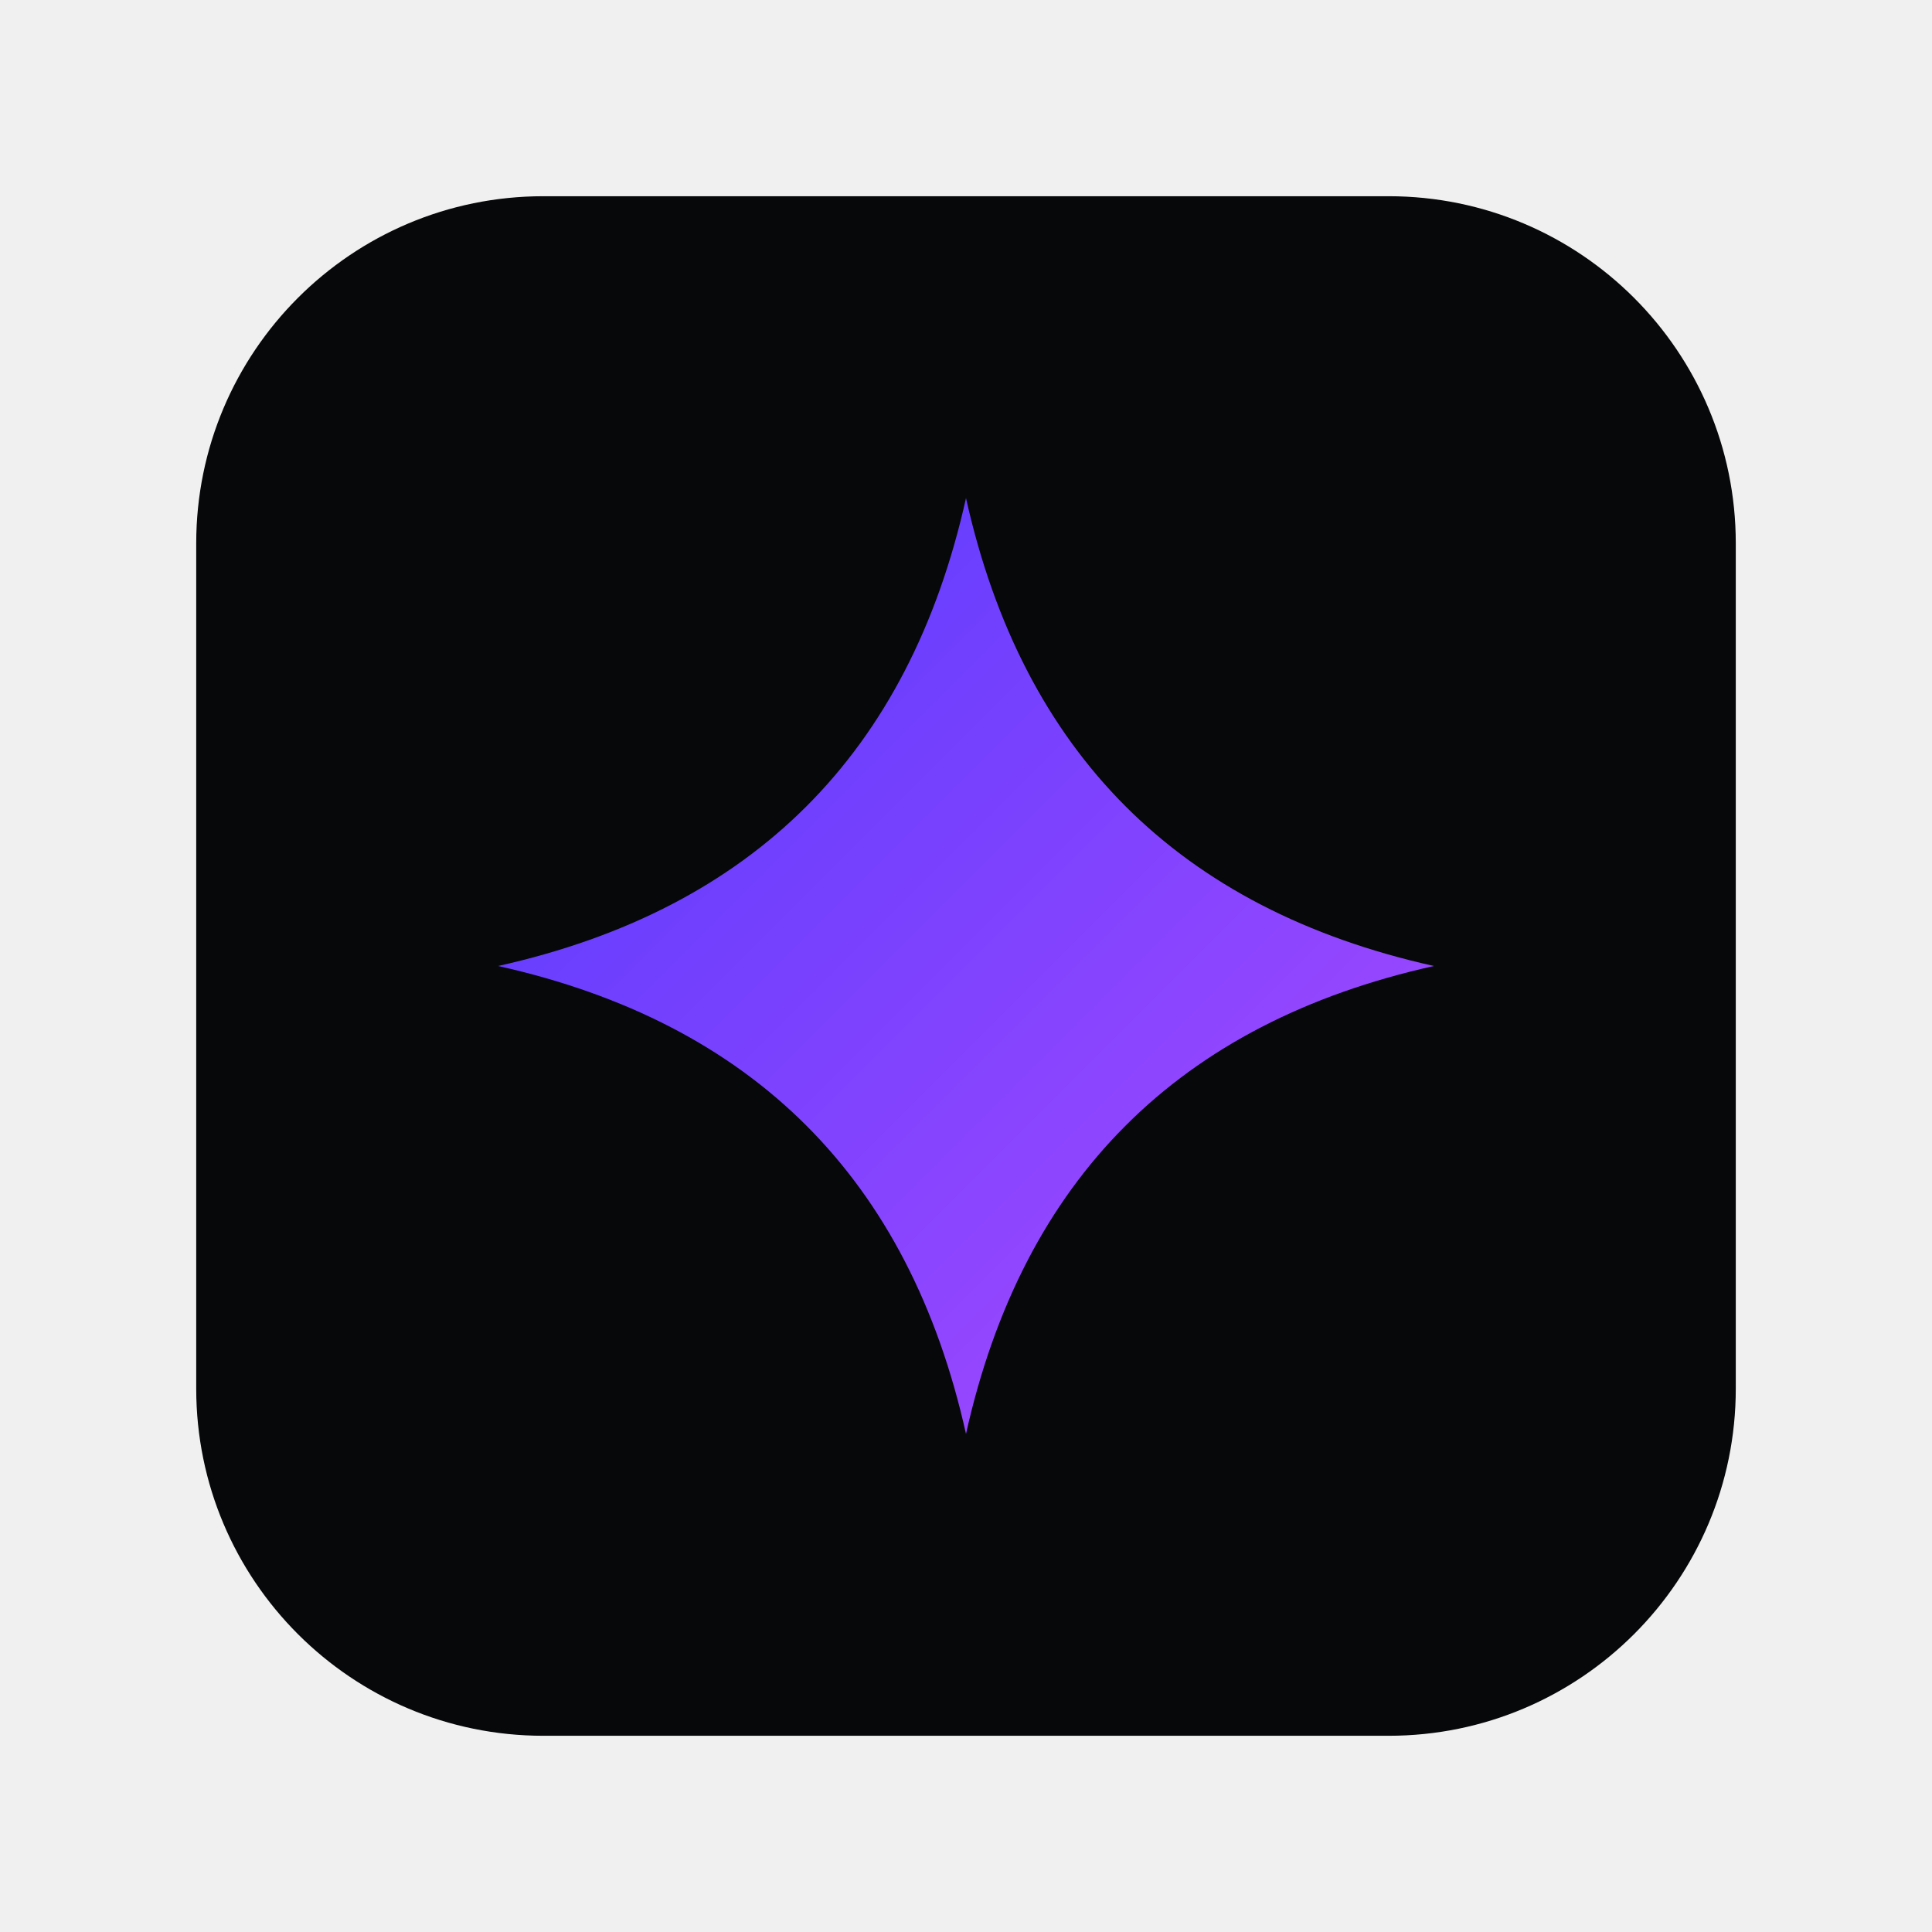
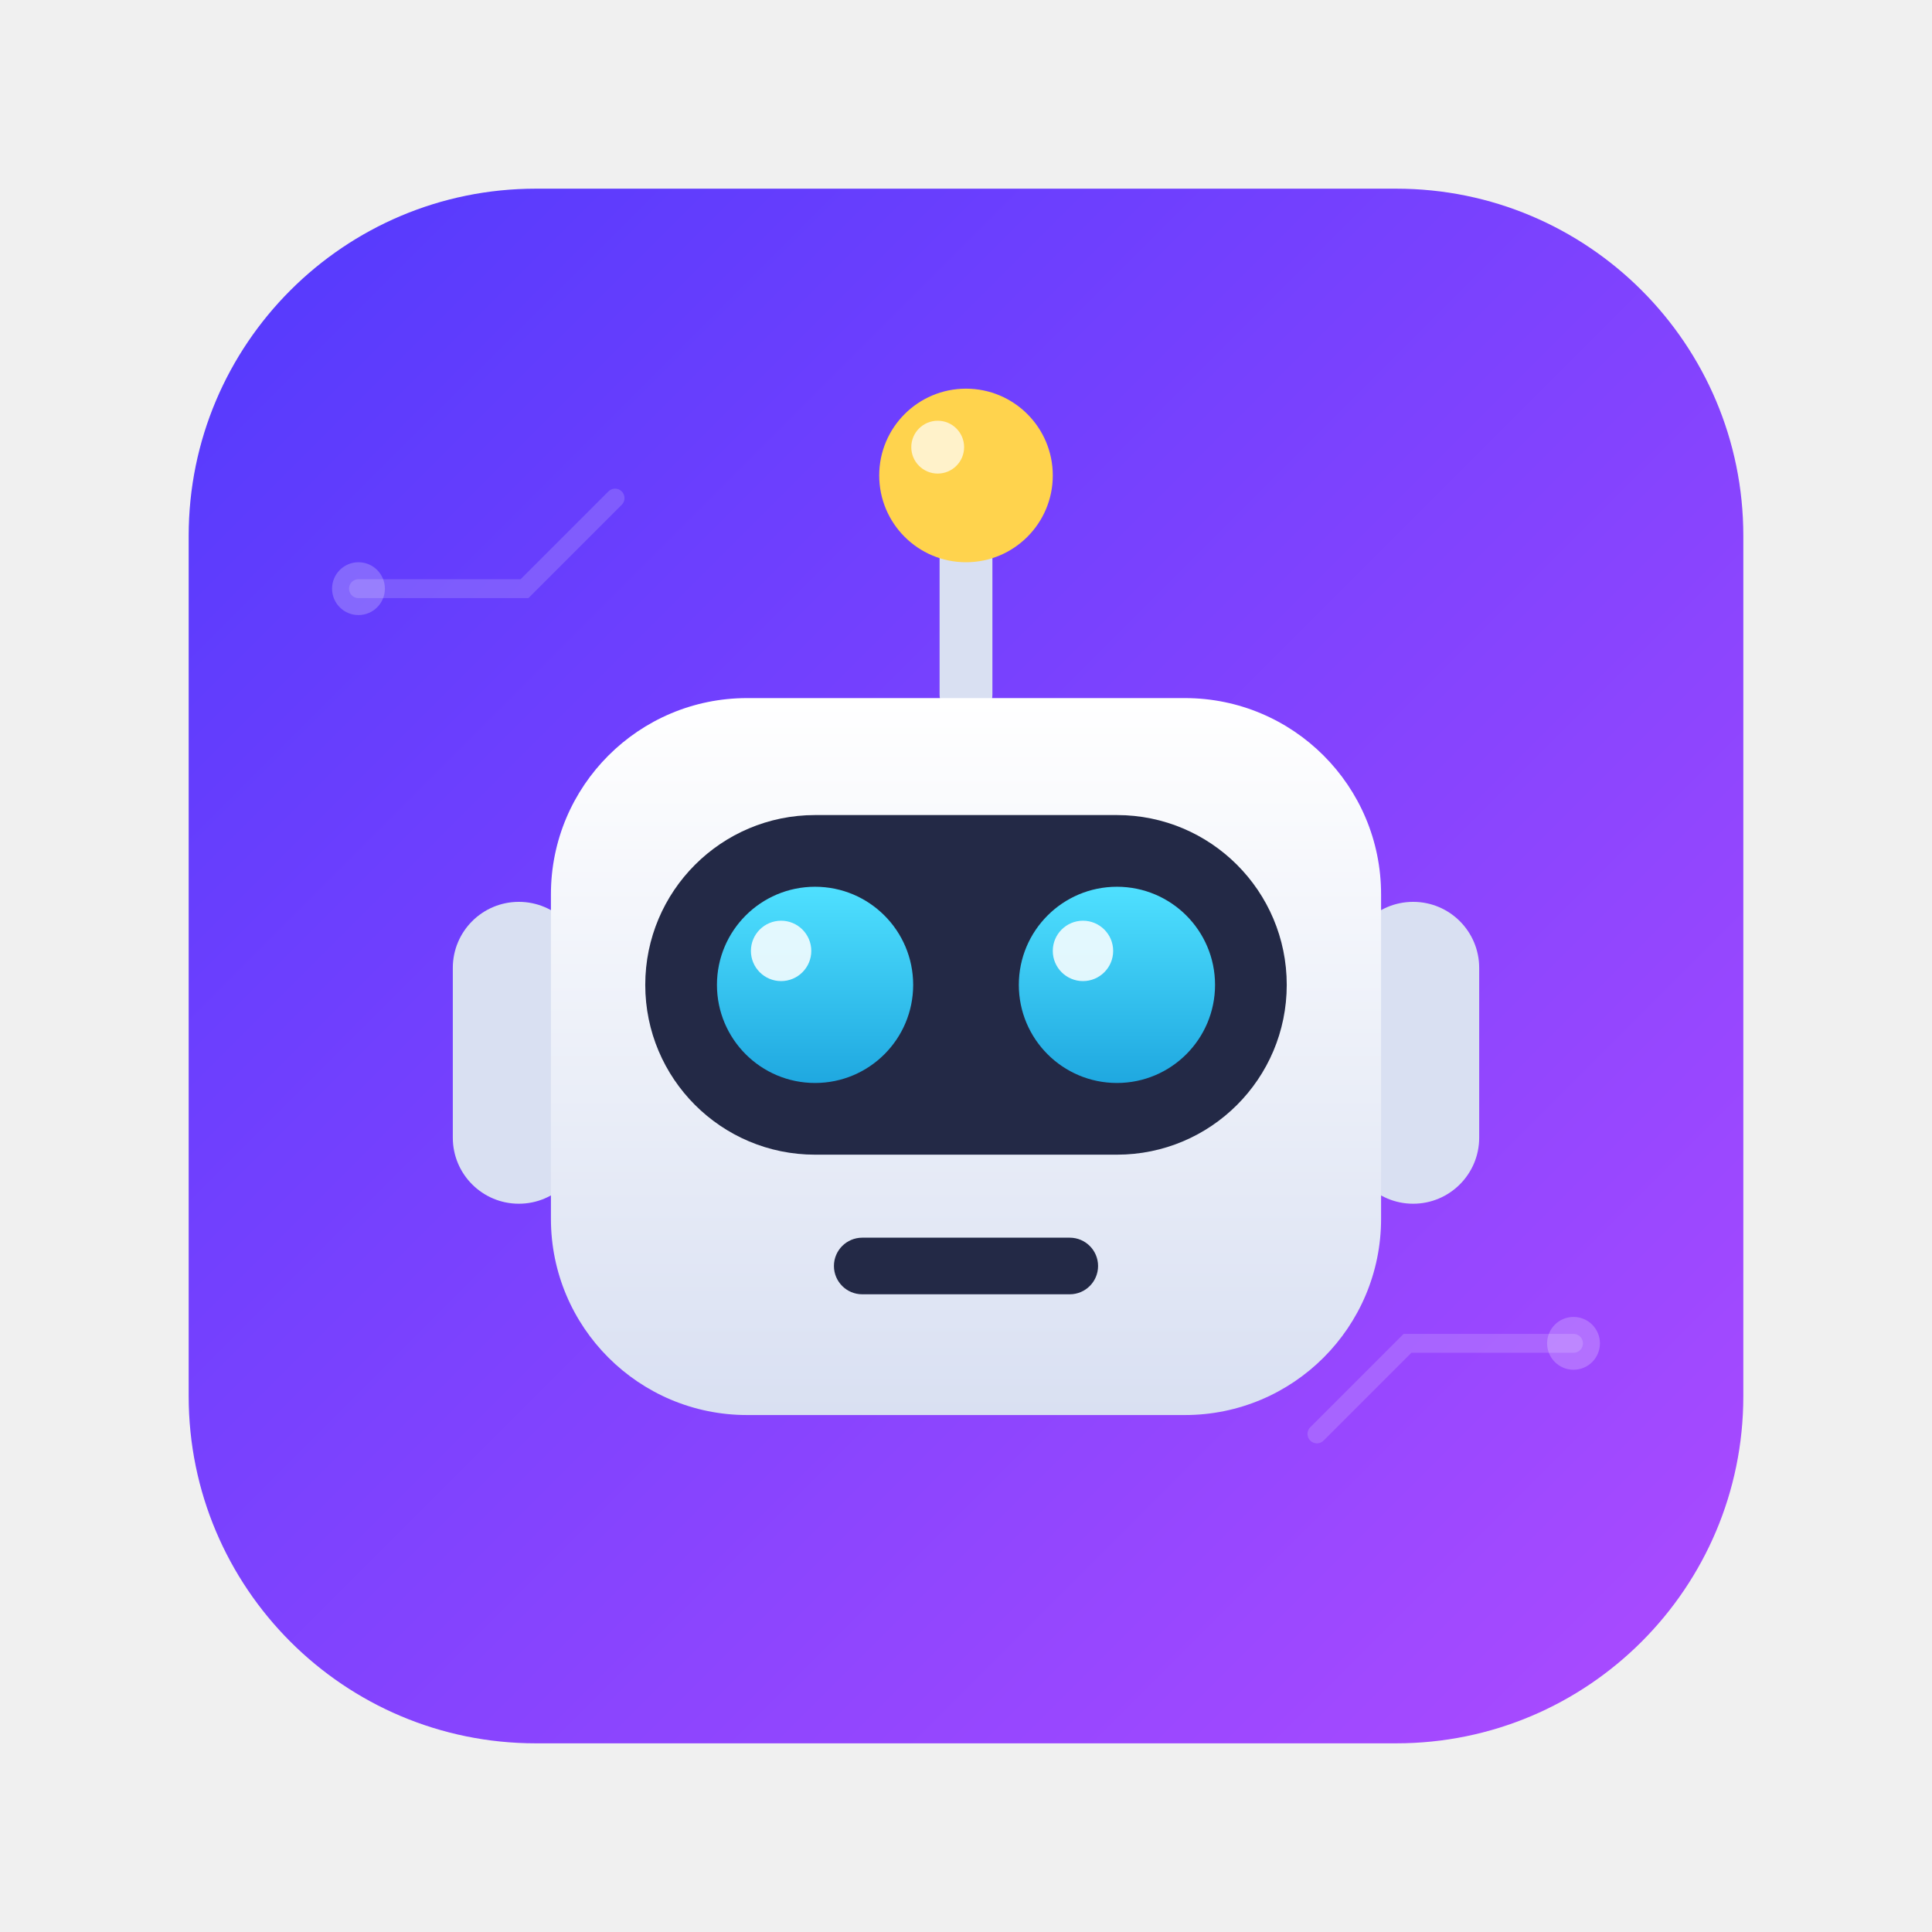
- <svg xmlns="http://www.w3.org/2000/svg" width="256" height="256" viewBox="0 0 256 256">
+ <svg xmlns="http://www.w3.org/2000/svg" width="1024" height="1024" viewBox="0 0 1024 1024">
  <defs>
-     <linearGradient id="g" x1="0" y1="0" x2="1" y2="1">
+     <linearGradient id="bg" x1="0" y1="0" x2="1" y2="1">
      <stop offset="0" stop-color="#533afd" />
      <stop offset="1" stop-color="#ac4bff" />
    </linearGradient>
+     <linearGradient id="head" x1="0" y1="0" x2="0" y2="1">
+       <stop offset="0" stop-color="#ffffff" />
+       <stop offset="1" stop-color="#d9e0f2" />
+     </linearGradient>
+     <linearGradient id="eye" x1="0" y1="0" x2="0" y2="1">
+       <stop offset="0" stop-color="#4fe0ff" />
+       <stop offset="1" stop-color="#1fa8e0" />
+     </linearGradient>
  </defs>
-   <rect x="26" y="26" width="204" height="204" rx="46" fill="#07080a" />
-   <path fill="url(#g)" d="M128 66            Q139.3 116.7 190 128            Q139.3 139.3 128 190            Q116.7 139.3 66 128            Q116.7 116.7 128 66 Z" />
+   <rect x="100" y="100" width="824" height="824" rx="184" fill="url(#bg)" />
+   <g stroke="#ffffff" stroke-opacity="0.16" stroke-width="10" fill="none" stroke-linecap="round">
+     <path d="M 190 312 H 278 L 326 264" />
+     <path d="M 834 712 H 746 L 698 760" />
+   </g>
+   <g fill="#ffffff" fill-opacity="0.22">
+     <circle cx="190" cy="312" r="14" />
+     <circle cx="834" cy="712" r="14" />
+   </g>
+   <rect x="498" y="272" width="28" height="110" rx="14" fill="#d9e0f2" />
+   <circle cx="512" cy="252" r="46" fill="#ffd34d" />
+   <circle cx="497" cy="237" r="14" fill="#ffffff" fill-opacity="0.7" />
+   <rect x="240" y="478" width="70" height="160" rx="35" fill="#d9e0f2" />
+   <rect x="714" y="478" width="70" height="160" rx="35" fill="#d9e0f2" />
+   <rect x="292" y="370" width="440" height="380" rx="104" fill="url(#head)" />
+   <rect x="342" y="432" width="340" height="180" rx="90" fill="#232946" />
+   <circle cx="432" cy="522" r="52" fill="url(#eye)" />
+   <circle cx="592" cy="522" r="52" fill="url(#eye)" />
+   <circle cx="414" cy="504" r="16" fill="#ffffff" fill-opacity="0.85" />
+   <circle cx="574" cy="504" r="16" fill="#ffffff" fill-opacity="0.85" />
+   <rect x="442" y="656" width="140" height="30" rx="15" fill="#232946" />
</svg>
